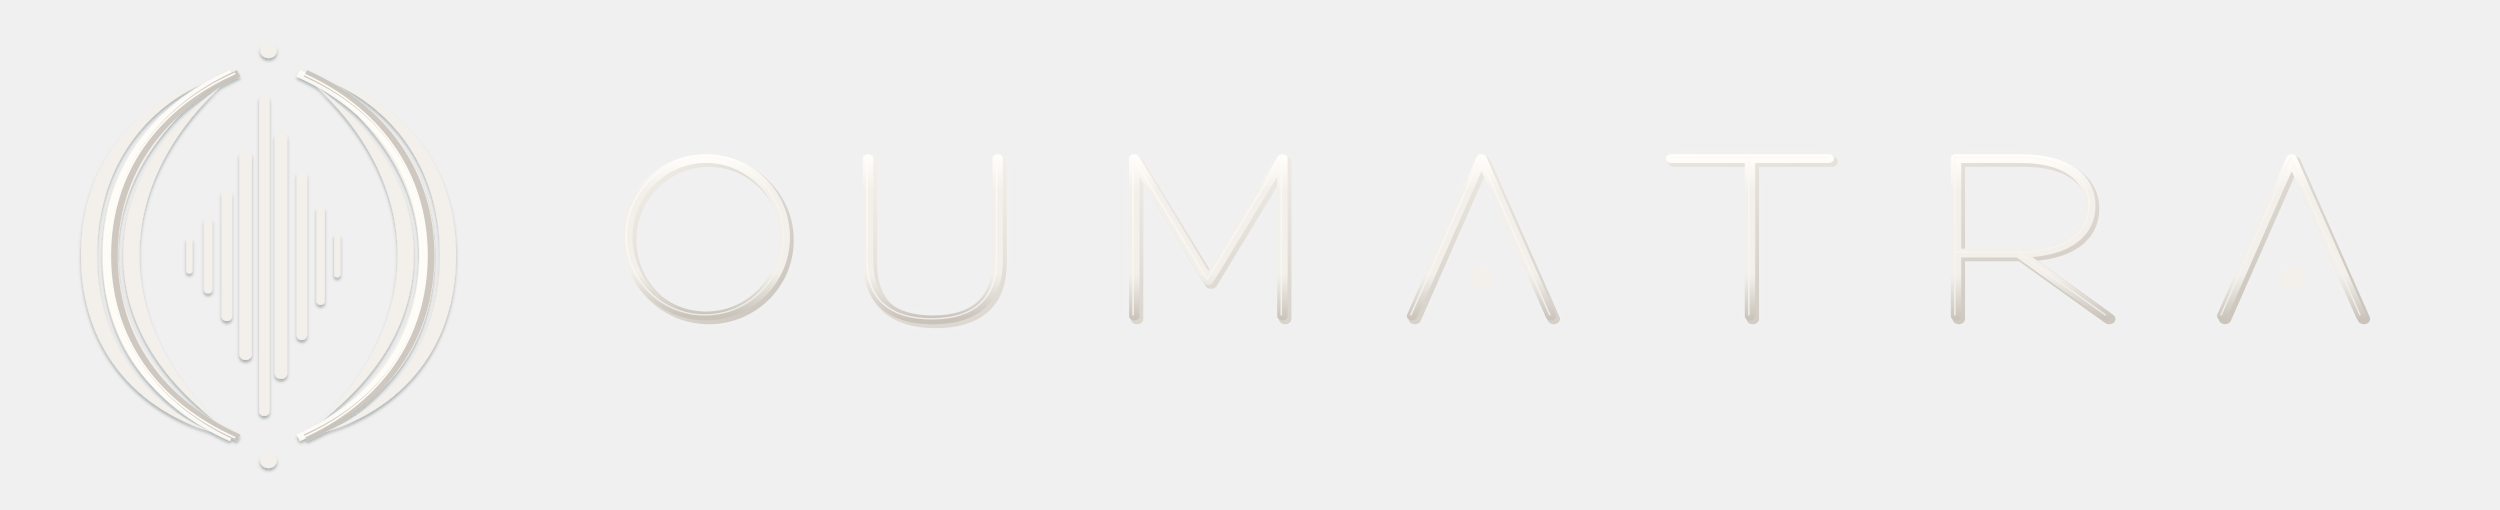
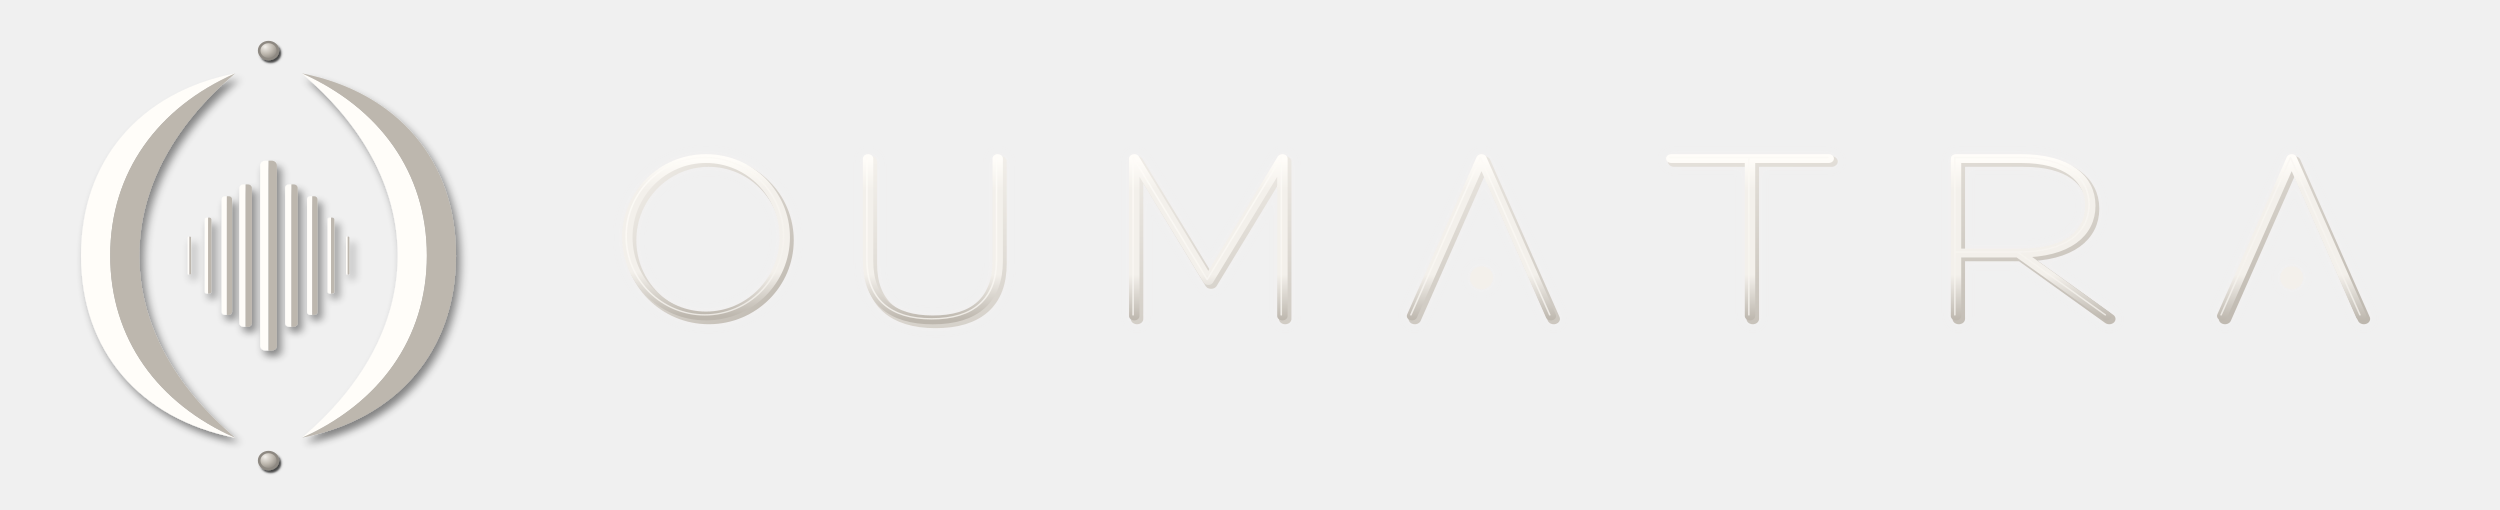
<svg xmlns="http://www.w3.org/2000/svg" viewBox="0 0 1080 220" role="img" aria-labelledby="title">
  <defs>
-     <radialGradient id="left-face">
-       <stop stop-color="#F3F0EB" />
-       <stop offset=".7" stop-color="#F3F0EB" />
-       <stop offset="1" stop-color="#C9C3BA" />
-     </radialGradient>
-     <radialGradient id="right-face">
-       <stop stop-color="#F3F0EB" />
-       <stop offset=".7" stop-color="#F3F0EB" />
-       <stop offset="1" stop-color="#C9C3BA" />
-     </radialGradient>
    <linearGradient id="word-face" x1="0" y1="0" x2="0" y2="1">
      <stop stop-color="#FFFDF9" />
      <stop offset=".2" stop-color="#F3F0EB" />
      <stop offset=".72" stop-color="#F3F0EB" />
-       <stop offset="1" stop-color="#C9C3BA" />
+       <stop offset="1" stop-color="#BDB7AE" />
    </linearGradient>
    <linearGradient id="word-highlight" x1="0" y1="0" x2="1" y2="1">
      <stop stop-color="#FFFDF9" />
      <stop offset="1" stop-color="#F3F0EB" />
    </linearGradient>
    <linearGradient id="word-shadow" x1="0" y1="0" x2="1" y2="1">
      <stop stop-color="#F3F0EB" />
-       <stop offset="1" stop-color="#C9C3BA" />
+       <stop offset="1" stop-color="#BDB7AE" />
    </linearGradient>
    <filter id="raised" x="-30%" y="-30%" width="170%" height="180%">
-       <feDropShadow dx="0" dy="1.4" stdDeviation=".9" flood-color="#061C22" flood-opacity=".3" />
+       <feDropShadow dx="2" dy="3" stdDeviation="2" flood-color="#000000" flood-opacity=".46" />
    </filter>
    <filter id="word-depth" x="-8%" y="-20%" width="116%" height="150%">
      <feGaussianBlur in="SourceAlpha" stdDeviation="2" result="glowAlpha" />
      <feFlood flood-color="#F3F0EB" flood-opacity=".14" />
      <feComposite in2="glowAlpha" operator="in" result="glow" />
      <feDropShadow dx="1.6" dy="2.4" stdDeviation="1.1" flood-color="#061C22" flood-opacity=".38" />
      <feMerge>
        <feMergeNode in="glow" />
        <feMergeNode in="SourceGraphic" />
      </feMerge>
    </filter>
-     <mask id="left-split">
-       <rect width="240" height="240" fill="#fff" />
-       <path d="M104 24C62 38 39 74 39 120s23 82 65 96" fill="none" stroke="#000" stroke-width="2.6" />
-       <path d="M104 24C72 47 49 80 49 120s23 73 55 96" fill="none" stroke="#000" stroke-width="2.6" />
-     </mask>
-     <mask id="right-split">
-       <rect width="240" height="240" fill="#fff" />
-       <path d="M136 24c42 14 65 50 65 96s-23 82-65 96" fill="none" stroke="#000" stroke-width="2.6" />
-       <path d="M136 24c32 23 55 56 55 96s-23 73-55 96" fill="none" stroke="#000" stroke-width="2.6" />
-     </mask>
+     <filter id="dot-inset" x="-80%" y="-80%" width="260%" height="260%">
+       <feDropShadow dx="-.7" dy="-.8" stdDeviation=".45" flood-color="#FFFDF9" flood-opacity=".28" />
+       <feDropShadow dx="1" dy="1.4" stdDeviation=".7" flood-color="#000000" flood-opacity=".72" />
+     </filter>
+     <radialGradient id="dot-face" cx="36%" cy="32%" r="70%" fx="32%" fy="28%">
+       <stop stop-color="#F3F0EB" />
+       <stop offset=".58" stop-color="#BDB7AE" />
+       <stop offset="1" stop-color="#8E8982" />
+     </radialGradient>
+     <symbol id="left-wave-bar" viewBox="0 0 8 100">
+       <path d="M4 0H2.5C1.1 0 0 1.1 0 2.5v95C0 98.9 1.1 100 2.5 100H4Z" fill="#FFFDF9" />
+       <path d="M4 0h1.5C6.9 0 8 1.1 8 2.5v95C8 98.9 6.9 100 5.5 100H4Z" fill="#BDB7AE" />
+     </symbol>
+     <symbol id="right-wave-bar" viewBox="0 0 8 100">
+       <path d="M4 0H2.5C1.1 0 0 1.1 0 2.5v95C0 98.9 1.1 100 2.5 100H4Z" fill="#FFFDF9" />
+       <path d="M4 0h1.5C6.9 0 8 1.1 8 2.5v95C8 98.9 6.9 100 5.5 100H4Z" fill="#BDB7AE" />
+     </symbol>
  </defs>
  <g transform="translate(8 12) scale(.9 .82)">
    <g filter="url(#raised)">
-       <path d="M104 24C58 34 30 70 30 120s28 86 74 96C76 190 58 157 58 120s18-70 46-96Z" fill="#F3F0EB" mask="url(#left-split)" />
-       <path d="M136 24c46 10 74 46 74 96s-28 86-74 96c28-26 46-59 46-96s-18-70-46-96Z" fill="#F3F0EB" mask="url(#right-split)" />
-       <g fill="none" stroke-linecap="butt">
-         <path d="M104 24C67 42 44 76 44 120s23 78 60 96" stroke="#FFFDF9" stroke-opacity=".9" stroke-width="3.8" transform="translate(-1.7 0)" />
-         <path d="M104 24C67 42 44 76 44 120s23 78 60 96" stroke="#C9C3BA" stroke-opacity=".88" stroke-width="3.8" transform="translate(1.7 0)" />
-         <path d="M104 24C67 42 44 76 44 120s23 78 60 96" stroke="#FFFDF9" stroke-opacity=".96" stroke-width=".9" />
-         <path d="M136 24c37 18 60 52 60 96s-23 78-60 96" stroke="#FFFDF9" stroke-opacity=".9" stroke-width="3.8" transform="translate(-1.7 0)" />
-         <path d="M136 24c37 18 60 52 60 96s-23 78-60 96" stroke="#C9C3BA" stroke-opacity=".88" stroke-width="3.8" transform="translate(1.7 0)" />
-         <path d="M136 24c37 18 60 52 60 96s-23 78-60 96" stroke="#FFFDF9" stroke-opacity=".96" stroke-width=".9" />
-       </g>
-       <g fill="none" stroke-linecap="round">
-         <path d="M82 112v16" stroke="#F3F0EB" stroke-width="3" />
-         <path d="M91 102v36" stroke="#F3F0EB" stroke-width="4" />
-         <path d="M100 88v64" stroke="#F3F0EB" stroke-width="5" />
-         <path d="M109 68v104" stroke="#F3F0EB" stroke-width="6" />
-         <path d="M118 38v164" stroke="#F3F0EB" stroke-width="5" />
-         <path d="M126 58v124" stroke="#F3F0EB" stroke-width="6" />
-         <path d="M136 78v84" stroke="#F3F0EB" stroke-width="5" />
-         <path d="M145 96v48" stroke="#F3F0EB" stroke-width="4" />
-         <path d="M153 110v20" stroke="#F3F0EB" stroke-width="3" />
-       </g>
-       <circle cx="120" cy="12" r="4" fill="#F3F0EB" />
-       <circle cx="120" cy="228" r="4" fill="#F3F0EB" />
+       <path d="M104 24C58 34 30 70 30 120C30 170 58 206 104 216C67 198 44 164 44 120C44 76 67 42 104 24Z" fill="#FFFDF9" />
+       <path d="M104 24C67 42 44 76 44 120C44 164 67 198 104 216C76 190 58 157 58 120C58 83 76 50 104 24Z" fill="#BDB7AE" />
+       <path d="M136 24C164 50 182 83 182 120C182 157 164 190 136 216C173 198 196 164 196 120C196 76 173 42 136 24Z" fill="#FFFDF9" />
+       <path d="M136 24C173 42 196 76 196 120C196 164 173 198 136 216C182 206 210 170 210 120C210 70 182 34 136 24Z" fill="#BDB7AE" />
+       <use href="#left-wave-bar" x="80.5" y="110" width="3" height="20" />
+       <use href="#left-wave-bar" x="89" y="100" width="4" height="40" />
+       <use href="#left-wave-bar" x="97.5" y="85" width="5" height="70" />
+       <use href="#left-wave-bar" x="106" y="65" width="6" height="110" />
+       <use href="#left-wave-bar" x="116" y="28" width="8" height="184" />
+       <use href="#right-wave-bar" x="128" y="65" width="6" height="110" />
+       <use href="#right-wave-bar" x="138.5" y="85" width="5" height="70" />
+       <use href="#right-wave-bar" x="148" y="100" width="4" height="40" />
+       <use href="#right-wave-bar" x="156.5" y="110" width="3" height="20" />
    </g>
+     <circle cx="120" cy="12" r="4.5" fill="url(#dot-face)" stroke="#8E8982" stroke-width="1.25" filter="url(#dot-inset)" />
+     <circle cx="120" cy="228" r="4.5" fill="url(#dot-face)" stroke="#8E8982" stroke-width="1.25" filter="url(#dot-inset)" />
  </g>
  <g filter="url(#word-depth)">
    <g transform="translate(270 43) scale(1 .85) translate(1.2 1.5)" fill="none" stroke="url(#word-shadow)" stroke-width="5.4" stroke-linecap="round" stroke-linejoin="round">
      <ellipse cx="35" cy="70" rx="34" ry="40" />
      <path d="M105 30v52c0 20 10 30 28 30s28-10 28-30V30M220 110V30l32 62 32-62v80M340 110l30-80 30 80M452 30h68m-34 0v80M575 110V30h28c20 0 30 10 30 24s-10 24-30 24h-28m27 0 38 32M690 110l30-80 30 80" />
    </g>
    <g transform="translate(270 43) scale(1 .85)" fill="none" stroke="url(#word-face)" stroke-width="4.5" stroke-linecap="round" stroke-linejoin="round">
      <ellipse cx="35" cy="70" rx="34" ry="40" />
      <path d="M105 30v52c0 20 10 30 28 30s28-10 28-30V30M220 110V30l32 62 32-62v80M340 110l30-80 30 80M452 30h68m-34 0v80M575 110V30h28c20 0 30 10 30 24s-10 24-30 24h-28m27 0 38 32M690 110l30-80 30 80" />
    </g>
    <g transform="translate(270 43) scale(1 .85) translate(-.5 -.55)" fill="none" stroke="url(#word-highlight)" stroke-opacity=".8" stroke-width=".7" stroke-linecap="round" stroke-linejoin="round">
      <ellipse cx="35" cy="70" rx="34" ry="40" />
      <path d="M105 30v52c0 20 10 30 28 30s28-10 28-30V30M220 110V30l32 62 32-62v80M340 110l30-80 30 80M452 30h68m-34 0v80M575 110V30h28c20 0 30 10 30 24s-10 24-30 24h-28m27 0 38 32M690 110l30-80 30 80" />
    </g>
    <g fill="#F3F0EB">
      <circle cx="640" cy="120" r="5" />
      <circle cx="990" cy="120" r="5" />
    </g>
  </g>
</svg>
